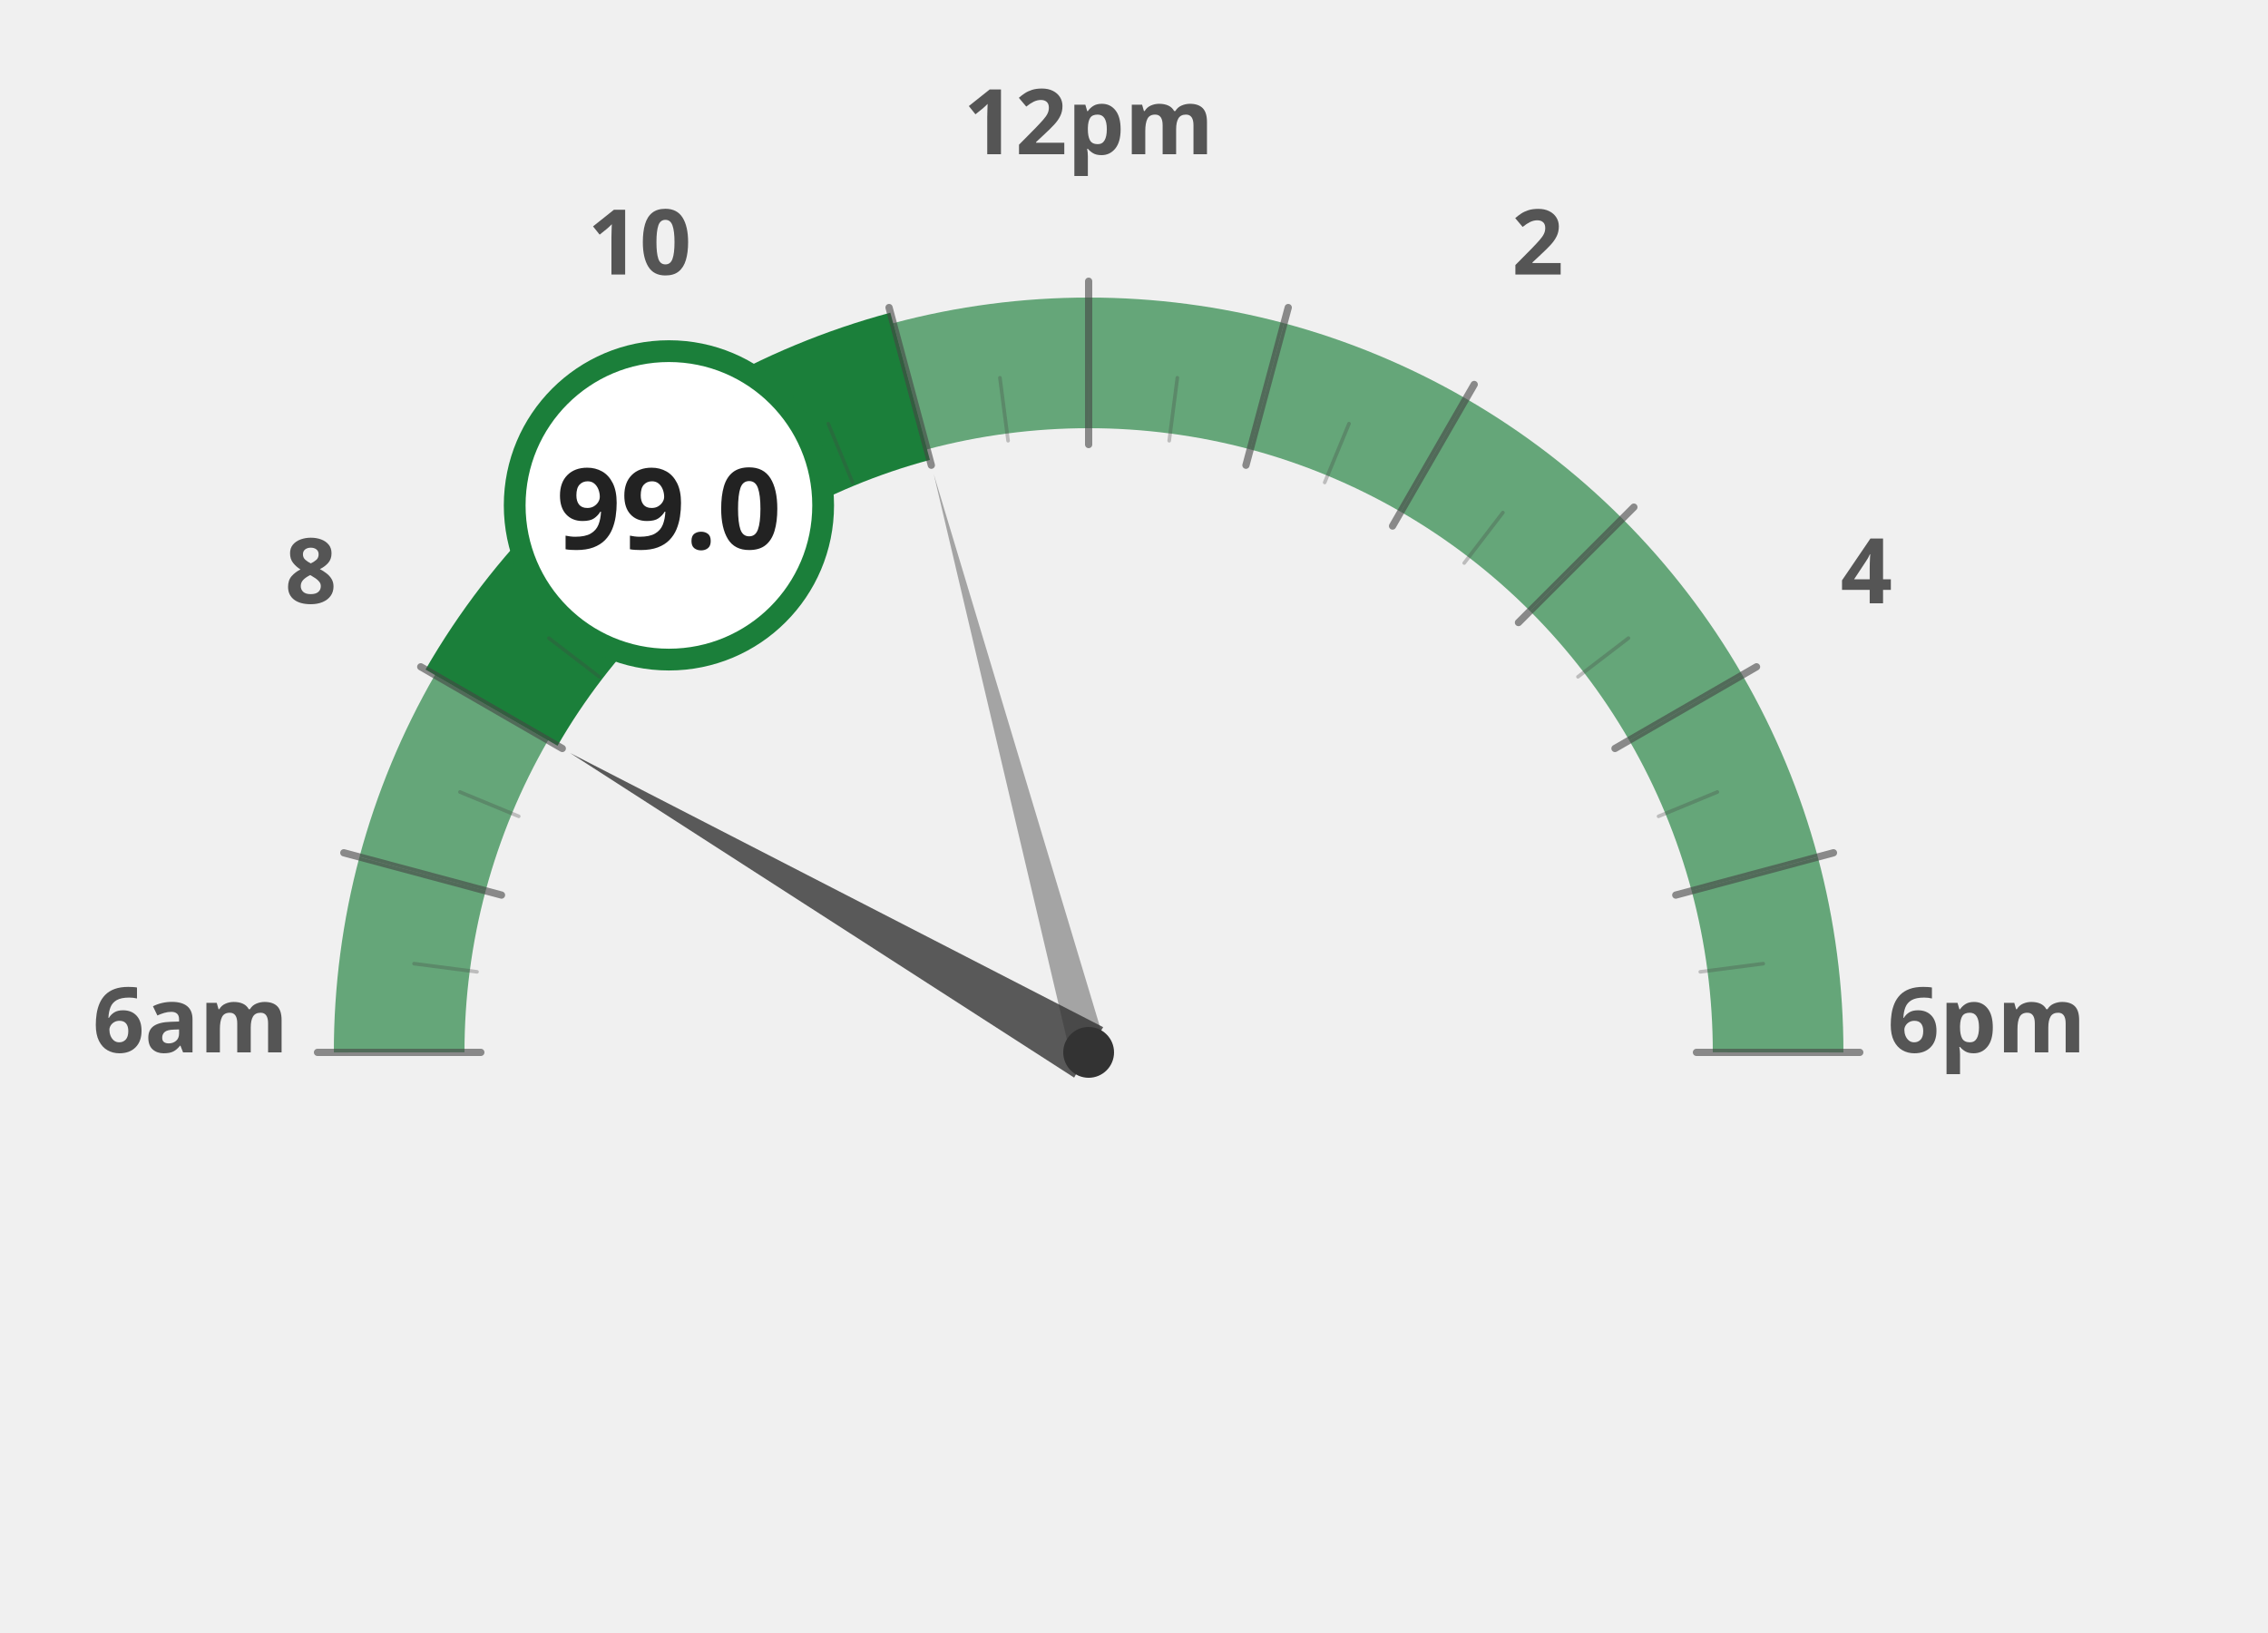
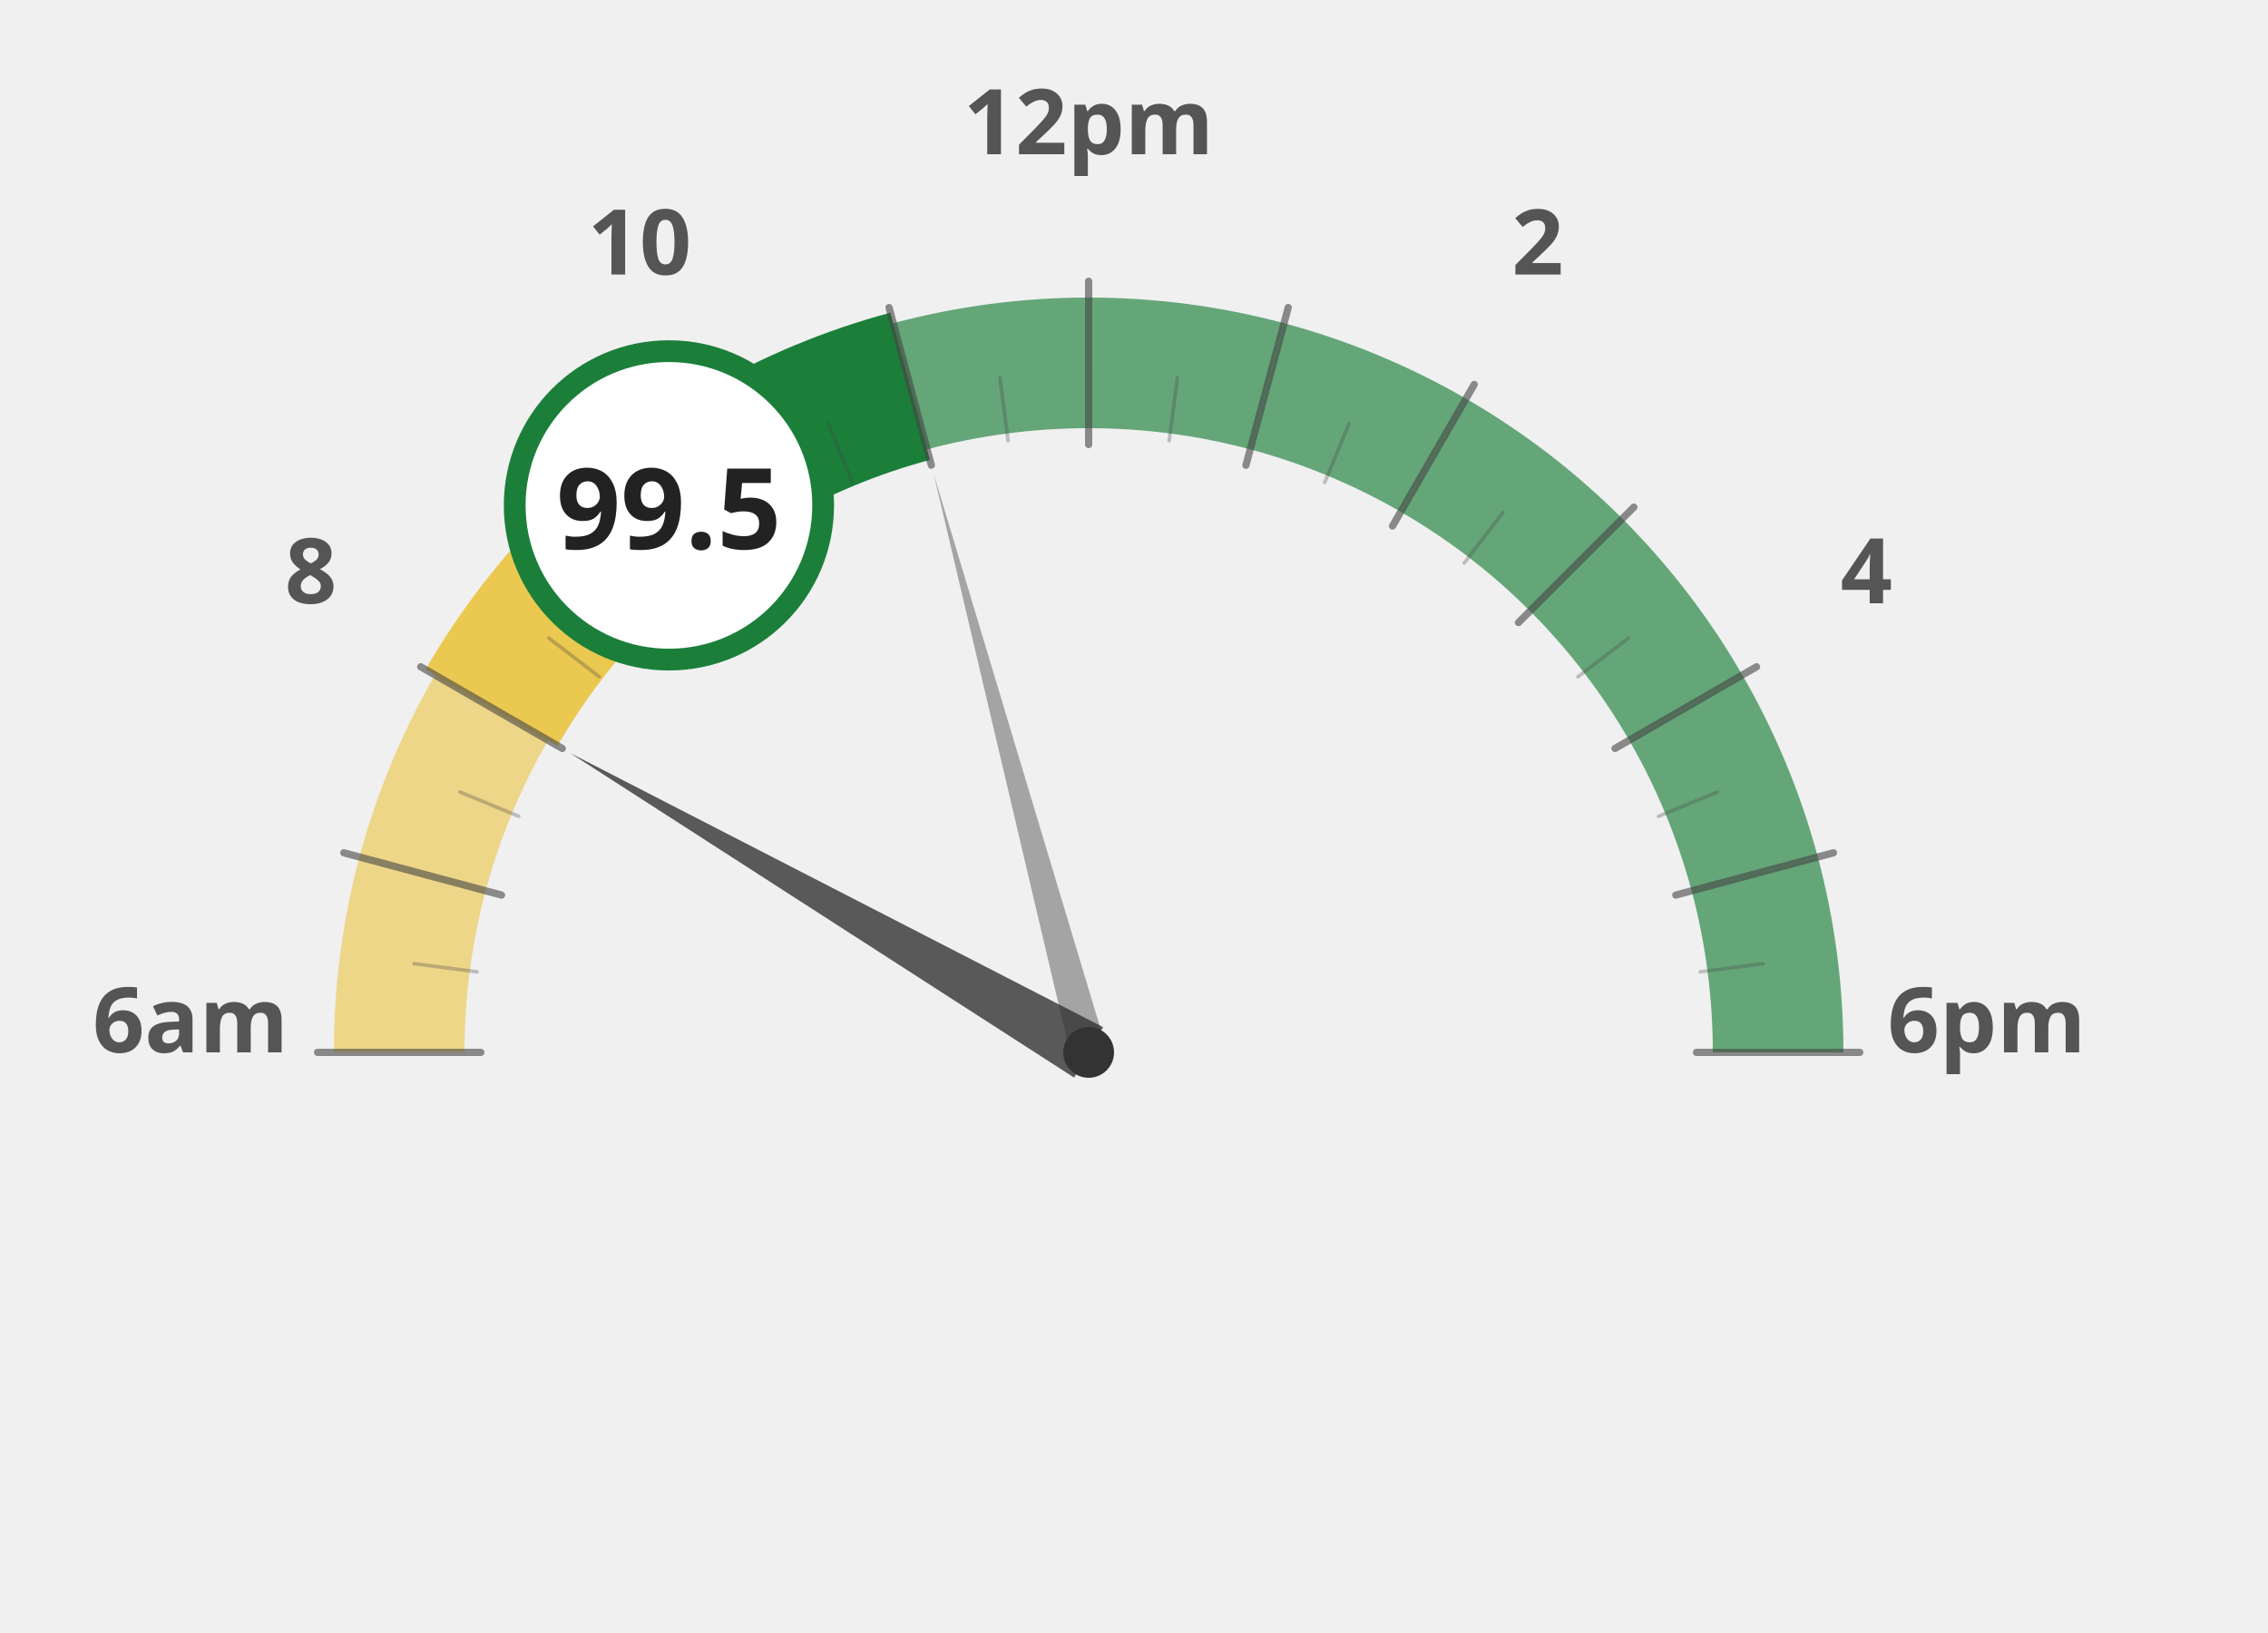
<svg xmlns="http://www.w3.org/2000/svg" width="100%" height="100%" viewBox="0 0 1250 900">
  <g transform="translate(100, 100)">
-     <path d="M 120.0 480.0 A 380 380 0 0 1 132.9 381.6" fill="none" stroke="#1b7f3a" stroke-width="72" stroke-opacity="0.65" />
-     <path d="M 132.9 381.6 A 380 380 0 0 1 170.9 290.0" fill="none" stroke="#1b7f3a" stroke-width="72" stroke-opacity="0.65" />
-     <path d="M 170.9 290.0 A 380 380 0 0 1 231.3 211.3" fill="none" stroke="#1b7f3a" stroke-width="72" stroke-opacity="1.0" />
+     <path d="M 120.0 480.0 A 380 380 0 0 1 132.9 381.6" fill="none" stroke="#ebc850" stroke-width="72" stroke-opacity="0.65" />
+     <path d="M 132.9 381.6 A 380 380 0 0 1 170.9 290.0" fill="none" stroke="#ebc850" stroke-width="72" stroke-opacity="0.65" />
+     <path d="M 170.9 290.0 A 380 380 0 0 1 231.3 211.3" fill="none" stroke="#ebc850" stroke-width="72" stroke-opacity="1.0" />
    <path d="M 231.3 211.3 A 380 380 0 0 1 310.0 150.9" fill="none" stroke="#1b7f3a" stroke-width="72" stroke-opacity="1.0" />
    <path d="M 310.0 150.9 A 380 380 0 0 1 401.6 112.9" fill="none" stroke="#1b7f3a" stroke-width="72" stroke-opacity="1.0" />
    <path d="M 401.6 112.9 A 380 380 0 0 1 500.0 100.0" fill="none" stroke="#1b7f3a" stroke-width="72" stroke-opacity="0.65" />
    <path d="M 500.0 100.0 A 380 380 0 0 1 598.4 112.9" fill="none" stroke="#1b7f3a" stroke-width="72" stroke-opacity="0.65" />
    <path d="M 598.4 112.9 A 380 380 0 0 1 690.0 150.9" fill="none" stroke="#1b7f3a" stroke-width="72" stroke-opacity="0.65" />
    <path d="M 690.0 150.9 A 380 380 0 0 1 768.7 211.3" fill="none" stroke="#1b7f3a" stroke-width="72" stroke-opacity="0.65" />
    <path d="M 768.7 211.3 A 380 380 0 0 1 829.1 290.0" fill="none" stroke="#1b7f3a" stroke-width="72" stroke-opacity="0.65" />
    <path d="M 829.1 290.0 A 380 380 0 0 1 867.1 381.6" fill="none" stroke="#1b7f3a" stroke-width="72" stroke-opacity="0.65" />
    <path d="M 867.1 381.6 A 380 380 0 0 1 880.0 480.0" fill="none" stroke="#1b7f3a" stroke-width="72" stroke-opacity="0.65" />
    <text x="5.0" y="480" text-anchor="middle" font-family="Montserrat, sans-serif" font-size="50" font-weight="900" fill="#555">6am</text>
    <text x="71.317" y="232.5" text-anchor="middle" font-family="Montserrat, sans-serif" font-size="50" font-weight="900" fill="#555">8</text>
    <text x="252.5" y="51.317" text-anchor="middle" font-family="Montserrat, sans-serif" font-size="50" font-weight="900" fill="#555">10</text>
    <text x="500" y="-15.0" text-anchor="middle" font-family="Montserrat, sans-serif" font-size="50" font-weight="900" fill="#555">12pm</text>
    <text x="747.5" y="51.317" text-anchor="middle" font-family="Montserrat, sans-serif" font-size="50" font-weight="900" fill="#555">2</text>
    <text x="928.683" y="232.5" text-anchor="middle" font-family="Montserrat, sans-serif" font-size="50" font-weight="900" fill="#555">4</text>
    <text x="995.0" y="480.0" text-anchor="middle" font-family="Montserrat, sans-serif" font-size="50" font-weight="900" fill="#555">6pm</text>
-     <path d="M 170.9 290.0 A 380 380 0 0 1 231.3 211.3" fill="none" stroke="#1b7f3a" stroke-width="84" stroke-linecap="butt" />
+     <path d="M 170.9 290.0 A 380 380 0 0 1 231.3 211.3" fill="none" stroke="#ebc850" stroke-width="84" stroke-linecap="butt" />
    <path d="M 231.3 211.3 A 380 380 0 0 1 310.0 150.9" fill="none" stroke="#1b7f3a" stroke-width="84" stroke-linecap="butt" />
    <path d="M 310.0 150.9 A 380 380 0 0 1 401.6 112.9" fill="none" stroke="#1b7f3a" stroke-width="84" stroke-linecap="butt" />
    <line x1="165.0" y1="480.0" x2="75.0" y2="480.0" stroke="#444" stroke-width="4" stroke-linecap="round" opacity="0.6" />
    <line x1="162.9" y1="435.6" x2="128.2" y2="431.1" stroke="#444" stroke-width="2" stroke-linecap="round" opacity="0.3" />
    <line x1="176.4" y1="393.3" x2="89.5" y2="370.0" stroke="#444" stroke-width="4" stroke-linecap="round" opacity="0.6" />
    <line x1="185.9" y1="349.9" x2="153.5" y2="336.5" stroke="#444" stroke-width="2" stroke-linecap="round" opacity="0.3" />
    <line x1="209.9" y1="312.5" x2="131.9" y2="267.5" stroke="#444" stroke-width="4" stroke-linecap="round" opacity="0.6" />
    <line x1="230.3" y1="273.0" x2="202.5" y2="251.7" stroke="#444" stroke-width="2" stroke-linecap="round" opacity="0.3" />
    <line x1="263.1" y1="243.1" x2="199.5" y2="179.5" stroke="#444" stroke-width="4" stroke-linecap="round" opacity="0.6" />
    <line x1="293.0" y1="210.3" x2="271.7" y2="182.5" stroke="#444" stroke-width="2" stroke-linecap="round" opacity="0.3" />
    <line x1="332.5" y1="189.9" x2="287.5" y2="111.9" stroke="#444" stroke-width="4" stroke-linecap="round" opacity="0.6" />
    <line x1="369.9" y1="165.9" x2="356.5" y2="133.5" stroke="#444" stroke-width="2" stroke-linecap="round" opacity="0.3" />
    <line x1="413.3" y1="156.4" x2="390.0" y2="69.5" stroke="#444" stroke-width="4" stroke-linecap="round" opacity="0.6" />
    <line x1="455.6" y1="142.9" x2="451.1" y2="108.2" stroke="#444" stroke-width="2" stroke-linecap="round" opacity="0.3" />
    <line x1="500.0" y1="145.0" x2="500.0" y2="55.0" stroke="#444" stroke-width="4" stroke-linecap="round" opacity="0.6" />
    <line x1="544.4" y1="142.9" x2="548.9" y2="108.2" stroke="#444" stroke-width="2" stroke-linecap="round" opacity="0.3" />
    <line x1="586.7" y1="156.4" x2="610.0" y2="69.5" stroke="#444" stroke-width="4" stroke-linecap="round" opacity="0.6" />
    <line x1="630.1" y1="165.9" x2="643.5" y2="133.5" stroke="#444" stroke-width="2" stroke-linecap="round" opacity="0.3" />
    <line x1="667.5" y1="189.9" x2="712.5" y2="111.9" stroke="#444" stroke-width="4" stroke-linecap="round" opacity="0.6" />
    <line x1="707.0" y1="210.3" x2="728.3" y2="182.5" stroke="#444" stroke-width="2" stroke-linecap="round" opacity="0.3" />
    <line x1="736.9" y1="243.1" x2="800.5" y2="179.5" stroke="#444" stroke-width="4" stroke-linecap="round" opacity="0.6" />
    <line x1="769.7" y1="273.0" x2="797.5" y2="251.7" stroke="#444" stroke-width="2" stroke-linecap="round" opacity="0.3" />
    <line x1="790.1" y1="312.5" x2="868.1" y2="267.5" stroke="#444" stroke-width="4" stroke-linecap="round" opacity="0.6" />
    <line x1="814.1" y1="349.9" x2="846.5" y2="336.5" stroke="#444" stroke-width="2" stroke-linecap="round" opacity="0.3" />
    <line x1="823.6" y1="393.3" x2="910.5" y2="370.0" stroke="#444" stroke-width="4" stroke-linecap="round" opacity="0.6" />
    <line x1="837.1" y1="435.6" x2="871.8" y2="431.1" stroke="#444" stroke-width="2" stroke-linecap="round" opacity="0.3" />
    <line x1="835.0" y1="480.0" x2="925.0" y2="480.0" stroke="#444" stroke-width="4" stroke-linecap="round" opacity="0.6" />
    <polygon points="214.2,315.0 492.0,493.9 508.0,466.1" fill="#333" opacity="0.8" />
    <polygon points="414.6,161.2 490.3,482.6 509.7,477.4" fill="#333" opacity="0.4" />
    <circle cx="500" cy="480" r="14" fill="#333" />
    <circle cx="268.671" cy="178.526" r="85" fill="white" stroke="#1b7f3a" stroke-width="12" />
-     <text x="268.671" y="202.526" text-anchor="middle" font-family="Montserrat, sans-serif" font-size="62" font-weight="800" fill="#222">99.0</text>
+     <text x="268.671" y="202.526" text-anchor="middle" font-family="Montserrat, sans-serif" font-size="62" font-weight="800" fill="#222">99.5</text>
  </g>
</svg>
